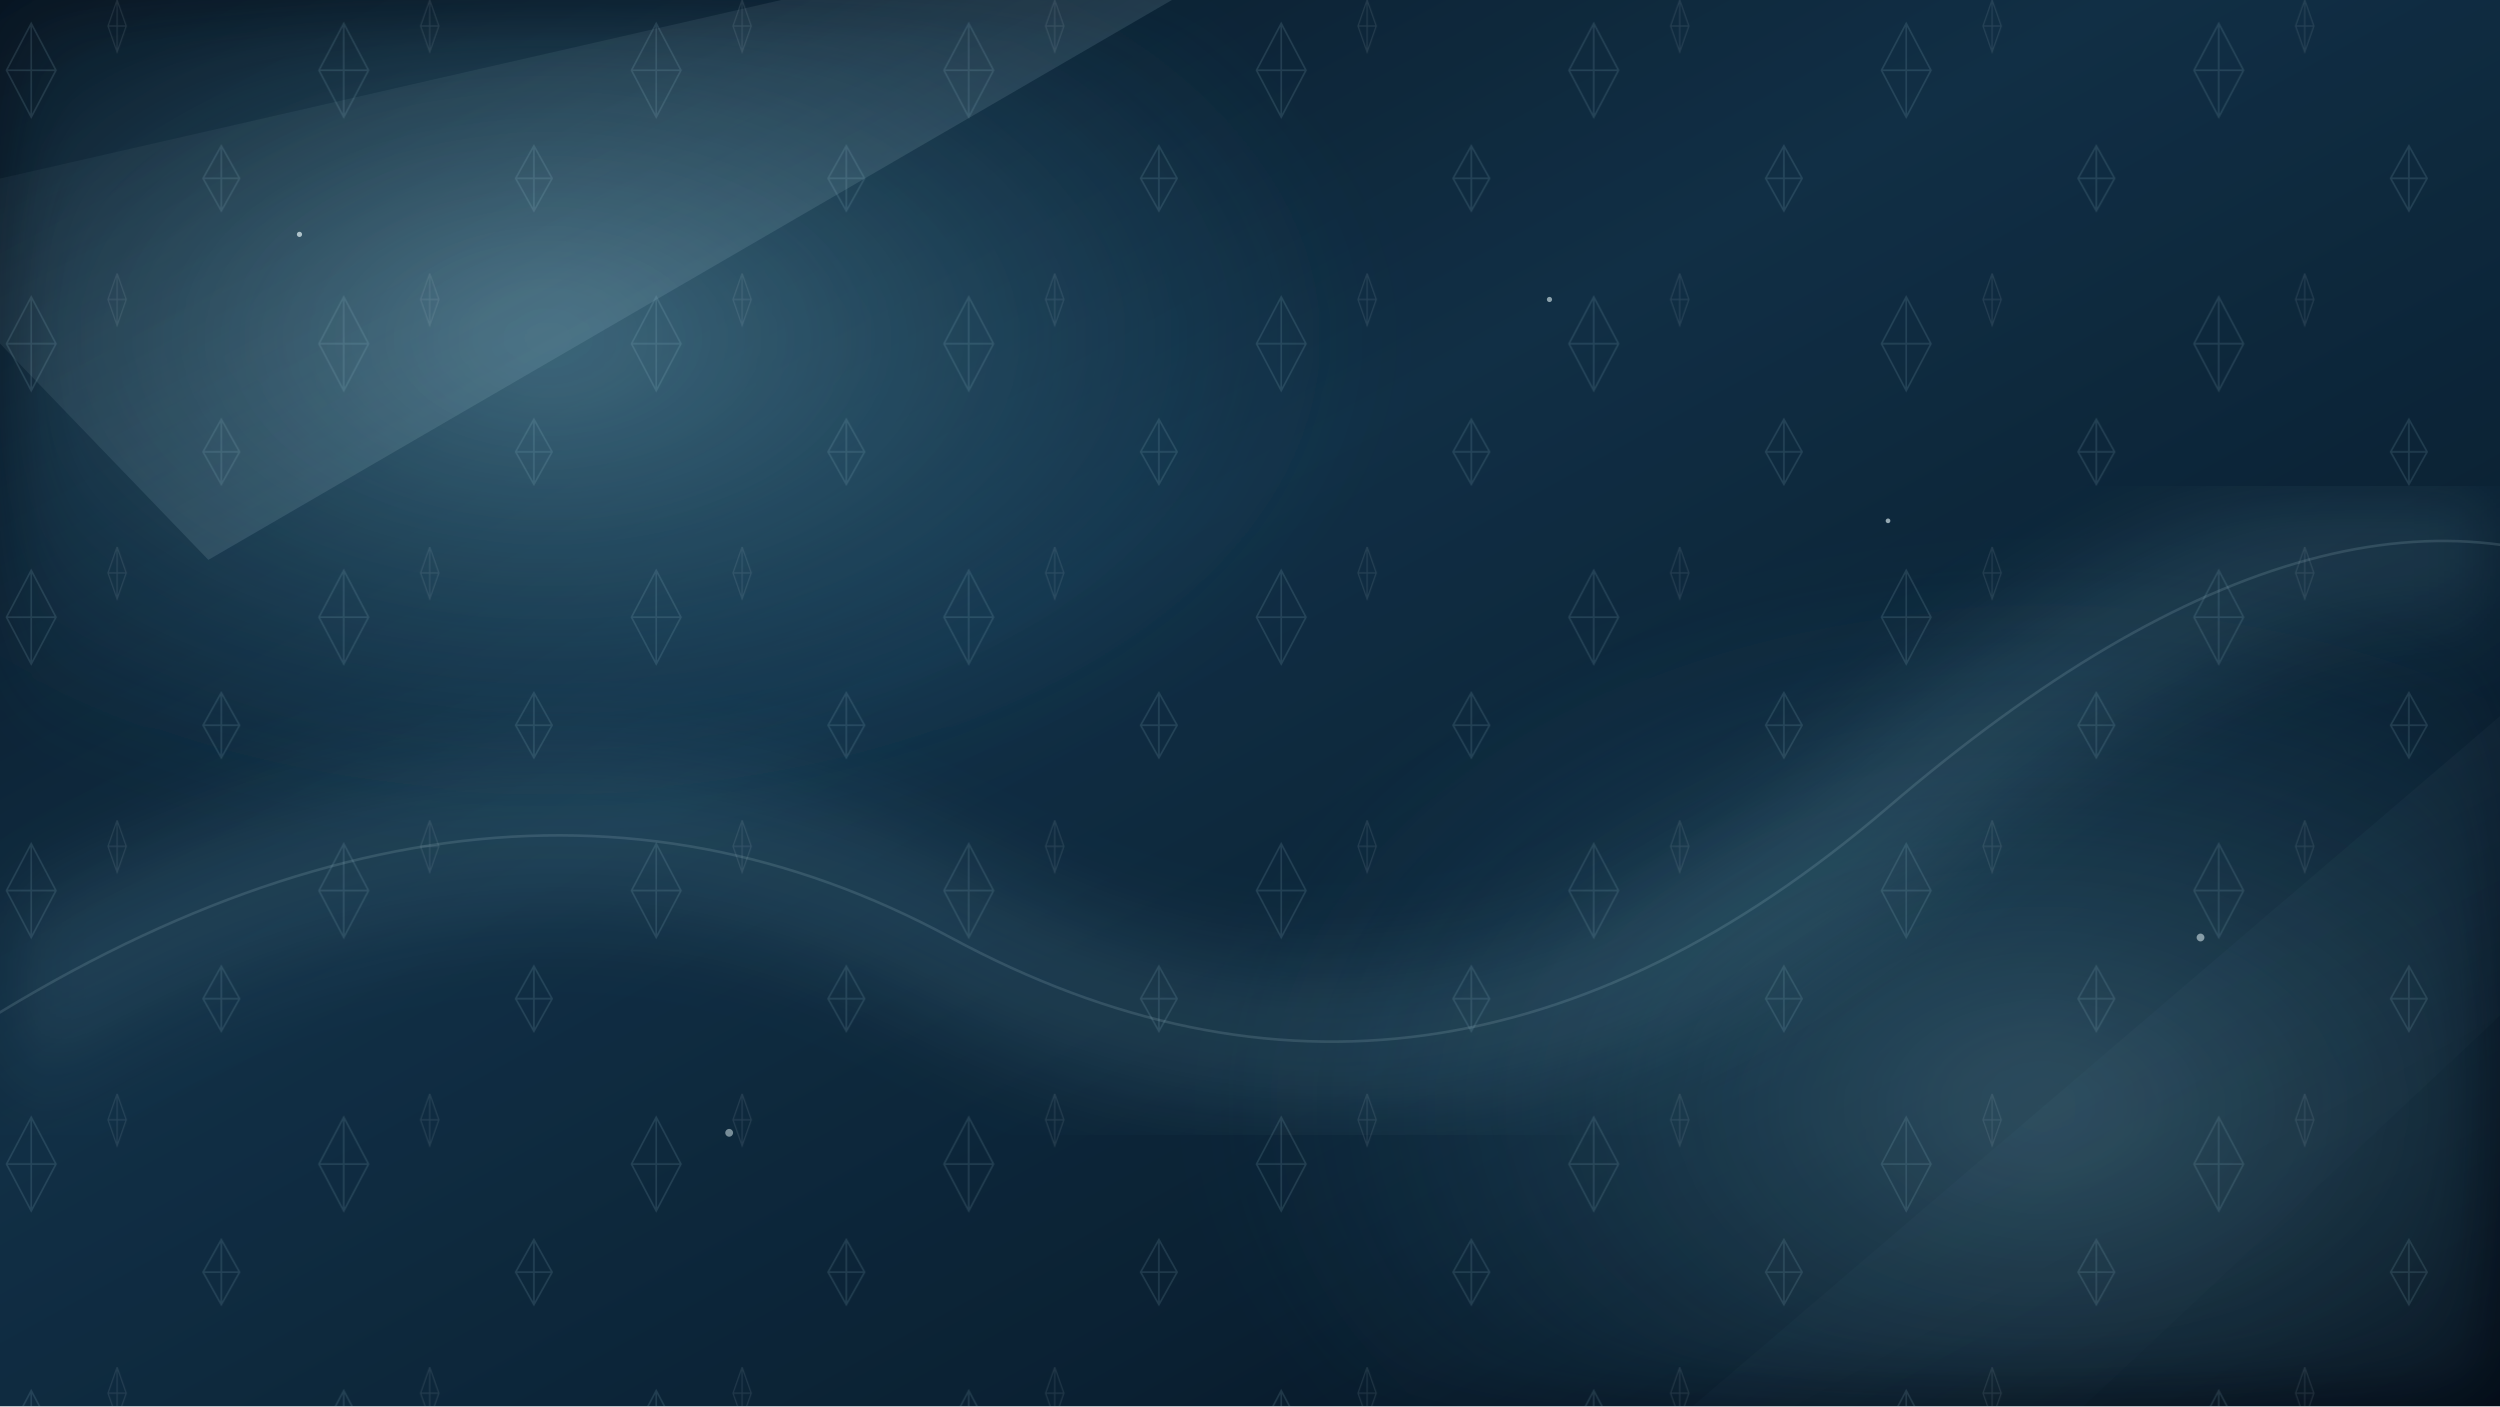
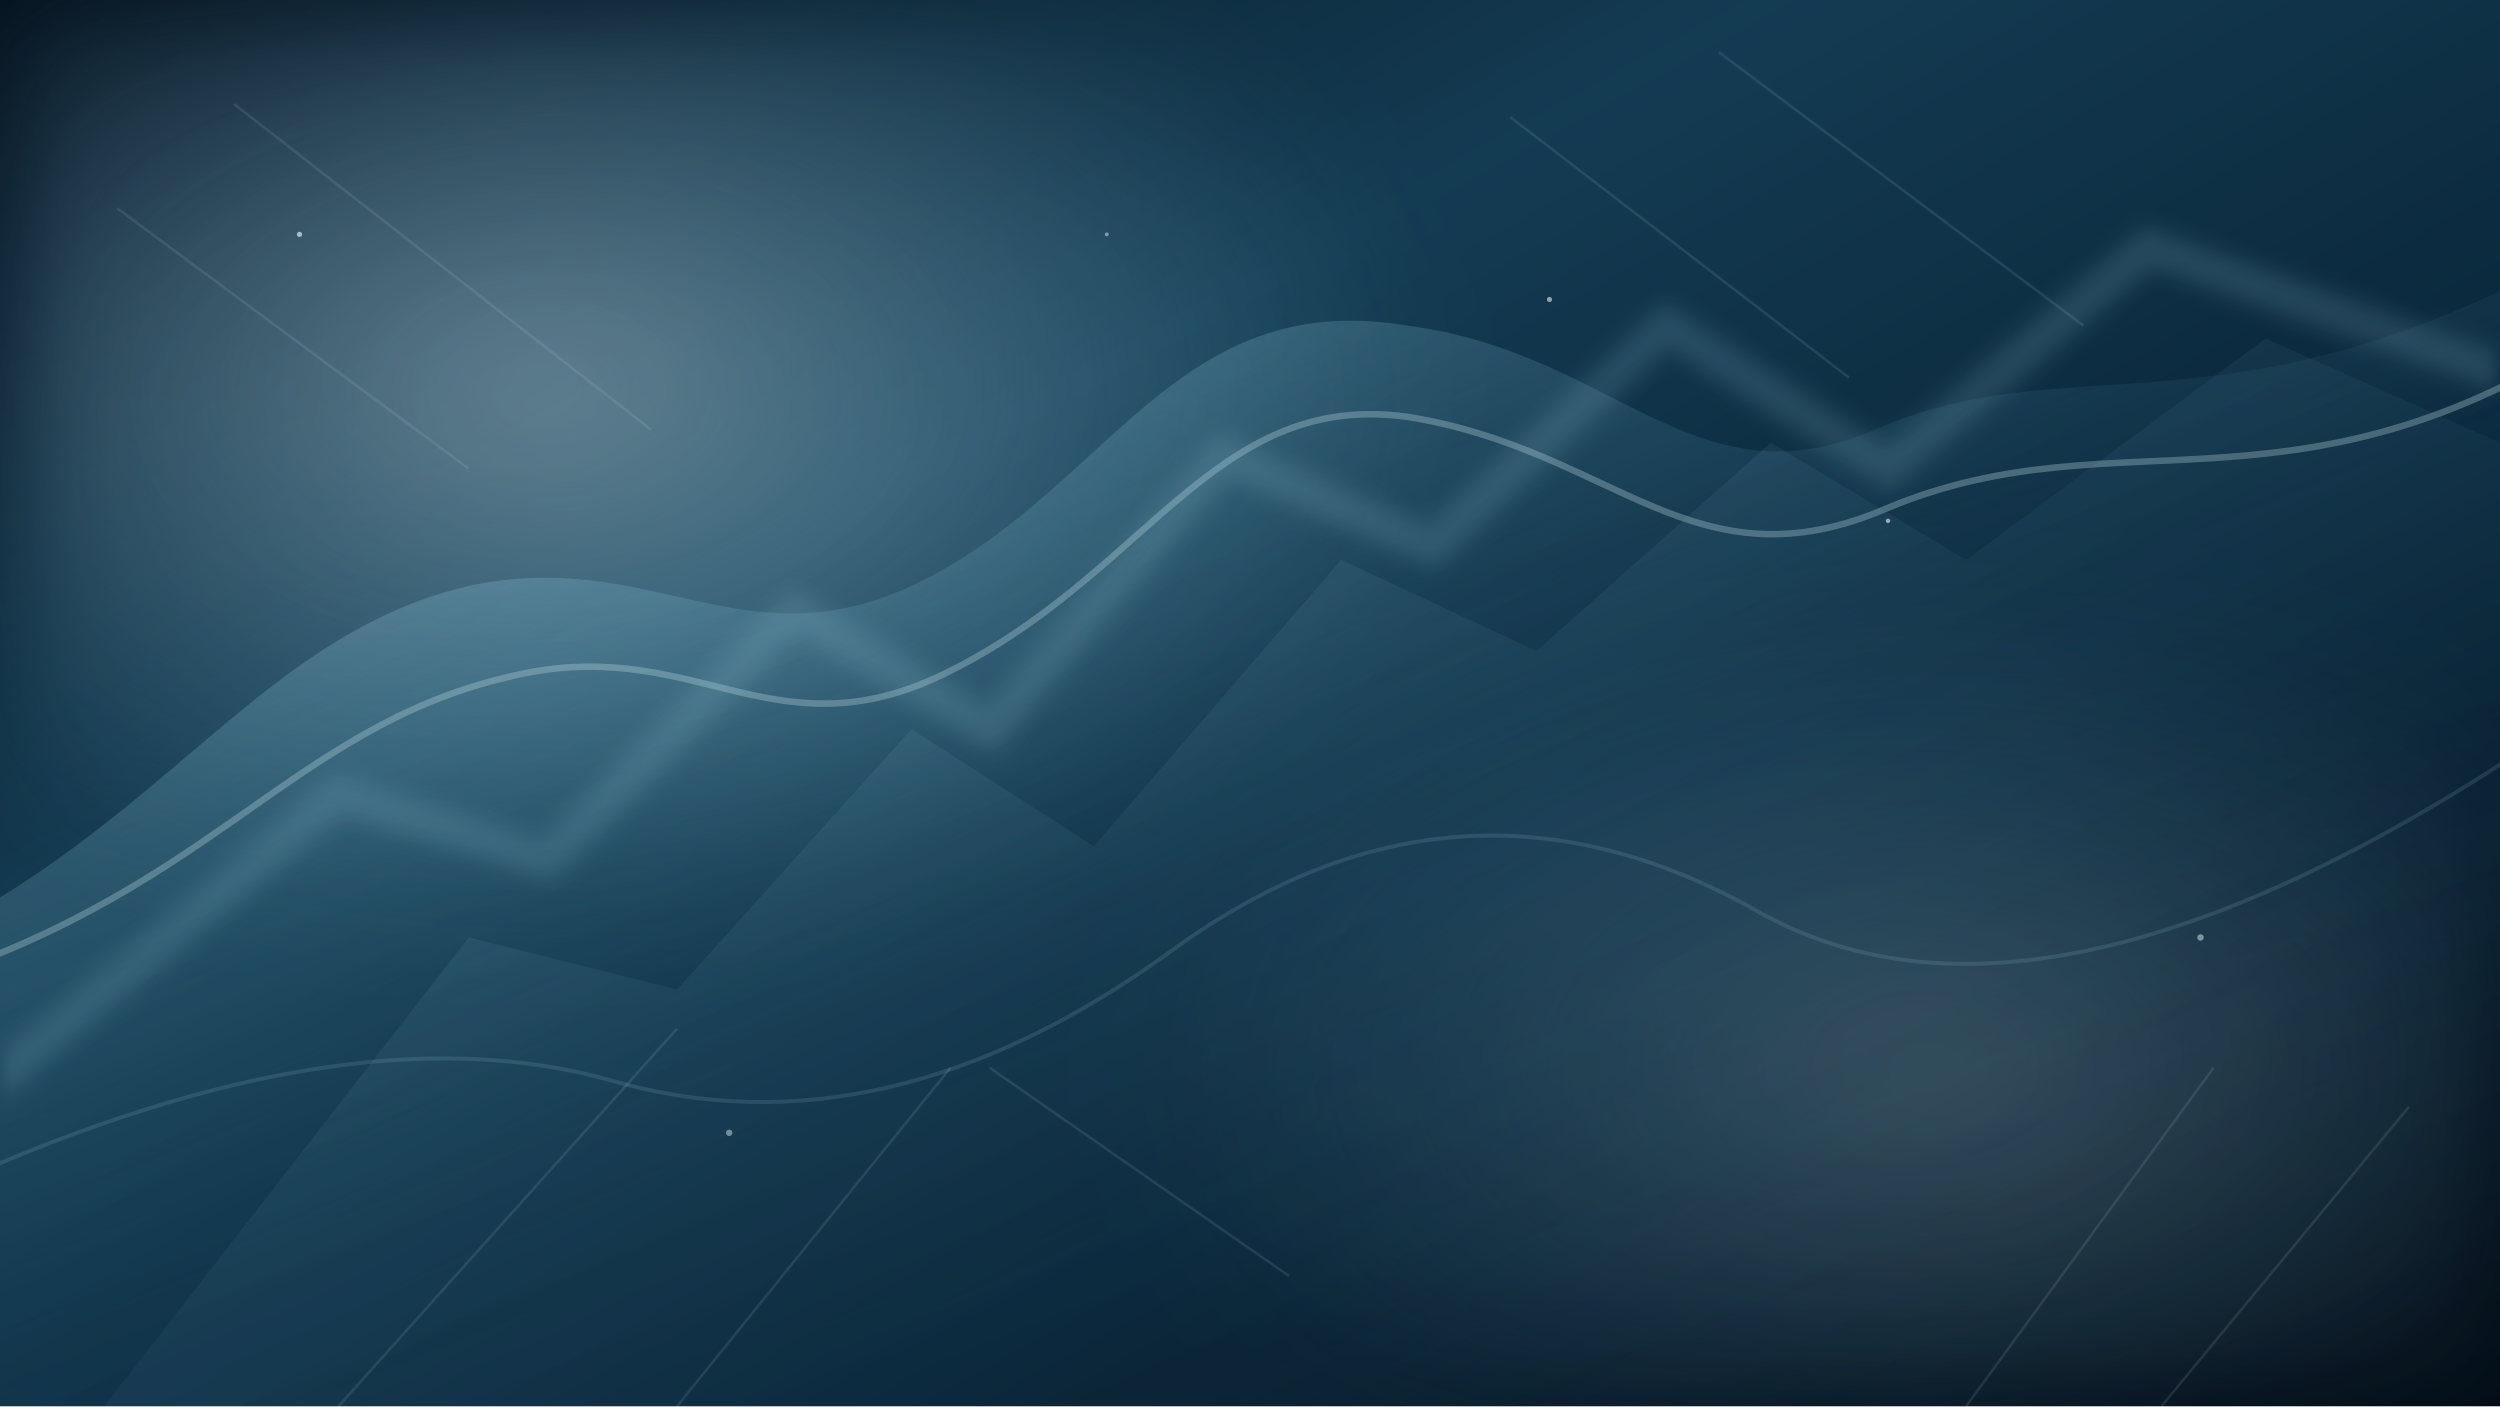
<svg xmlns="http://www.w3.org/2000/svg" viewBox="0 0 1920 1080">
  <defs>
-     <linearGradient id="ice" x2="1" y2="1">
-       <stop stop-color="#071522" />
-       <stop offset=".42" stop-color="#12334b" />
-       <stop offset=".72" stop-color="#0a2235" />
-       <stop offset="1" stop-color="#030b16" />
+     <linearGradient id="ice" x1="0" y1="0" x2="1" y2="1">
+       <stop stop-color="#061321" />
+       <stop offset=".35" stop-color="#16415a" />
+       <stop offset=".68" stop-color="#0a263b" />
+       <stop offset="1" stop-color="#030b15" />
    </linearGradient>
-     <radialGradient id="glow">
-       <stop stop-color="#9ee8ff" stop-opacity=".42" />
-       <stop offset="1" stop-color="#3c9dc7" stop-opacity="0" />
+     <linearGradient id="glacier" x1="0" y1="0" x2=".9" y2="1">
+       <stop stop-color="#f0fcff" stop-opacity=".76" />
+       <stop offset=".24" stop-color="#a9e4f8" stop-opacity=".42" />
+       <stop offset=".55" stop-color="#397f9e" stop-opacity=".12" />
+       <stop offset="1" stop-color="#061827" stop-opacity="0" />
+     </linearGradient>
+     <linearGradient id="iceface" x1="0" y1="0" x2="1" y2="1">
+       <stop stop-color="#dff8ff" stop-opacity=".55" />
+       <stop offset=".5" stop-color="#75b9d4" stop-opacity=".18" />
+       <stop offset="1" stop-color="#071827" stop-opacity=".05" />
+     </linearGradient>
+     <radialGradient id="light">
+       <stop stop-color="#d8f6ff" stop-opacity=".5" />
+       <stop offset="1" stop-color="#8edcff" stop-opacity="0" />
    </radialGradient>
-     <linearGradient id="sheet" x1="0" y1="0" x2="1" y2="1">
-       <stop stop-color="#e4faff" stop-opacity=".0" />
-       <stop offset=".48" stop-color="#b8edff" stop-opacity=".25" />
-       <stop offset=".53" stop-color="#f5fdff" stop-opacity=".06" />
-       <stop offset="1" stop-color="#7edaff" stop-opacity="0" />
-     </linearGradient>
-     <filter id="blur">
-       <feGaussianBlur stdDeviation="34" />
+     <filter id="soft">
+       <feGaussianBlur stdDeviation="48" />
    </filter>
-     <pattern id="crystals" width="240" height="210" patternUnits="userSpaceOnUse">
-       <path d="M24 18 L43 54 24 90 5 54Z M24 18V90 M5 54H43 M170 112l14 25-14 25-14-25Z M170 112v50 M156 137h28" fill="none" stroke="#bceeff" stroke-opacity=".14" stroke-width="1.3" />
-       <path d="M90 0l-7 20 7 20 7-20Z M90 0v40 M83 20h14" fill="none" stroke="#e8fbff" stroke-opacity=".11" />
-     </pattern>
+     <filter id="fine">
+       <feGaussianBlur stdDeviation="8" />
+     </filter>
  </defs>
  <rect width="1920" height="1080" fill="url(#ice)" />
-   <ellipse cx="420" cy="260" rx="650" ry="380" fill="url(#glow)" filter="url(#blur)" />
-   <ellipse cx="1570" cy="850" rx="650" ry="420" fill="url(#glow)" opacity=".7" filter="url(#blur)" />
-   <path d="M-80 830 Q360 520 730 720 T1450 620 T2040 460" fill="none" stroke="#a9eaff" stroke-opacity=".12" stroke-width="110" filter="url(#blur)" />
-   <path d="M-80 830 Q360 520 730 720 T1450 620 T2040 460" fill="none" stroke="#d9f8ff" stroke-opacity=".15" stroke-width="2" />
-   <path d="M-100 160 L600 0 900 0 160 430Z M1300 1080L1920 550V780L1600 1080Z" fill="url(#sheet)" />
-   <rect width="1920" height="1080" fill="url(#crystals)" />
+   <ellipse cx="420" cy="300" rx="680" ry="420" fill="url(#light)" filter="url(#soft)" />
+   <ellipse cx="1480" cy="820" rx="620" ry="360" fill="url(#light)" opacity=".55" filter="url(#soft)" />
+   <path d="M-100 740 C120 650 190 490 360 450 C500 420 570 510 700 450 C850 380 900 220 1080 250 C1240 270 1300 390 1440 330 C1600 260 1720 350 2020 170 L2020 1080H-100Z" fill="url(#glacier)" opacity=".72" />
+   <path d="M-80 760 C160 690 220 560 390 520 C530 485 590 580 720 520 C880 445 930 300 1080 320 C1240 345 1300 455 1450 390 C1630 315 1770 410 2010 245" fill="none" stroke="#d9f7ff" stroke-opacity=".32" stroke-width="5" />
+   <path d="M-40 860 L260 610 420 660 610 470 760 560 940 350 1100 420 1280 250 1450 360 1650 190 1960 300" fill="none" stroke="#b7eaff" stroke-opacity=".16" stroke-width="28" filter="url(#fine)" />
+   <path d="M80 1080 L360 720 520 760 700 560 840 650 1030 430 1180 500 1360 340 1510 430 1740 260 1920 340V1080Z" fill="url(#iceface)" opacity=".36" />
+   <path d="M-60 920 Q260 770 470 830 T900 730 T1350 700 T1990 540" fill="none" stroke="#bceeff" stroke-opacity=".14" stroke-width="3" />
+   <g fill="none" stroke="#d9f6ff" stroke-opacity=".12" stroke-width="2">
+     <path d="M90 160L360 360 M180 80L500 330 M1160 90L1420 290 M1320 40L1600 250 M760 820L990 980" />
+     <path d="M260 1080L520 790 M520 1080L730 820 M1510 1080L1700 820 M1660 1080L1850 850" />
+   </g>
  <g fill="#e9fbff">
-     <circle cx="230" cy="180" r="2" opacity=".8" />
-     <circle cx="560" cy="870" r="3" opacity=".55" />
+     <circle cx="230" cy="180" r="2" opacity=".75" />
+     <circle cx="560" cy="870" r="2.5" opacity=".5" />
    <circle cx="1190" cy="230" r="2" opacity=".65" />
-     <circle cx="1690" cy="720" r="3" opacity=".6" />
-     <circle cx="1450" cy="400" r="1.8" opacity=".7" />
+     <circle cx="1690" cy="720" r="2.5" opacity=".55" />
+     <circle cx="1450" cy="400" r="1.7" opacity=".7" />
+     <circle cx="850" cy="180" r="1.5" opacity=".55" />
  </g>
-   <rect width="1920" height="1080" fill="#06111d" opacity=".12" />
+   <rect width="1920" height="1080" fill="#03101b" opacity=".12" />
</svg>
